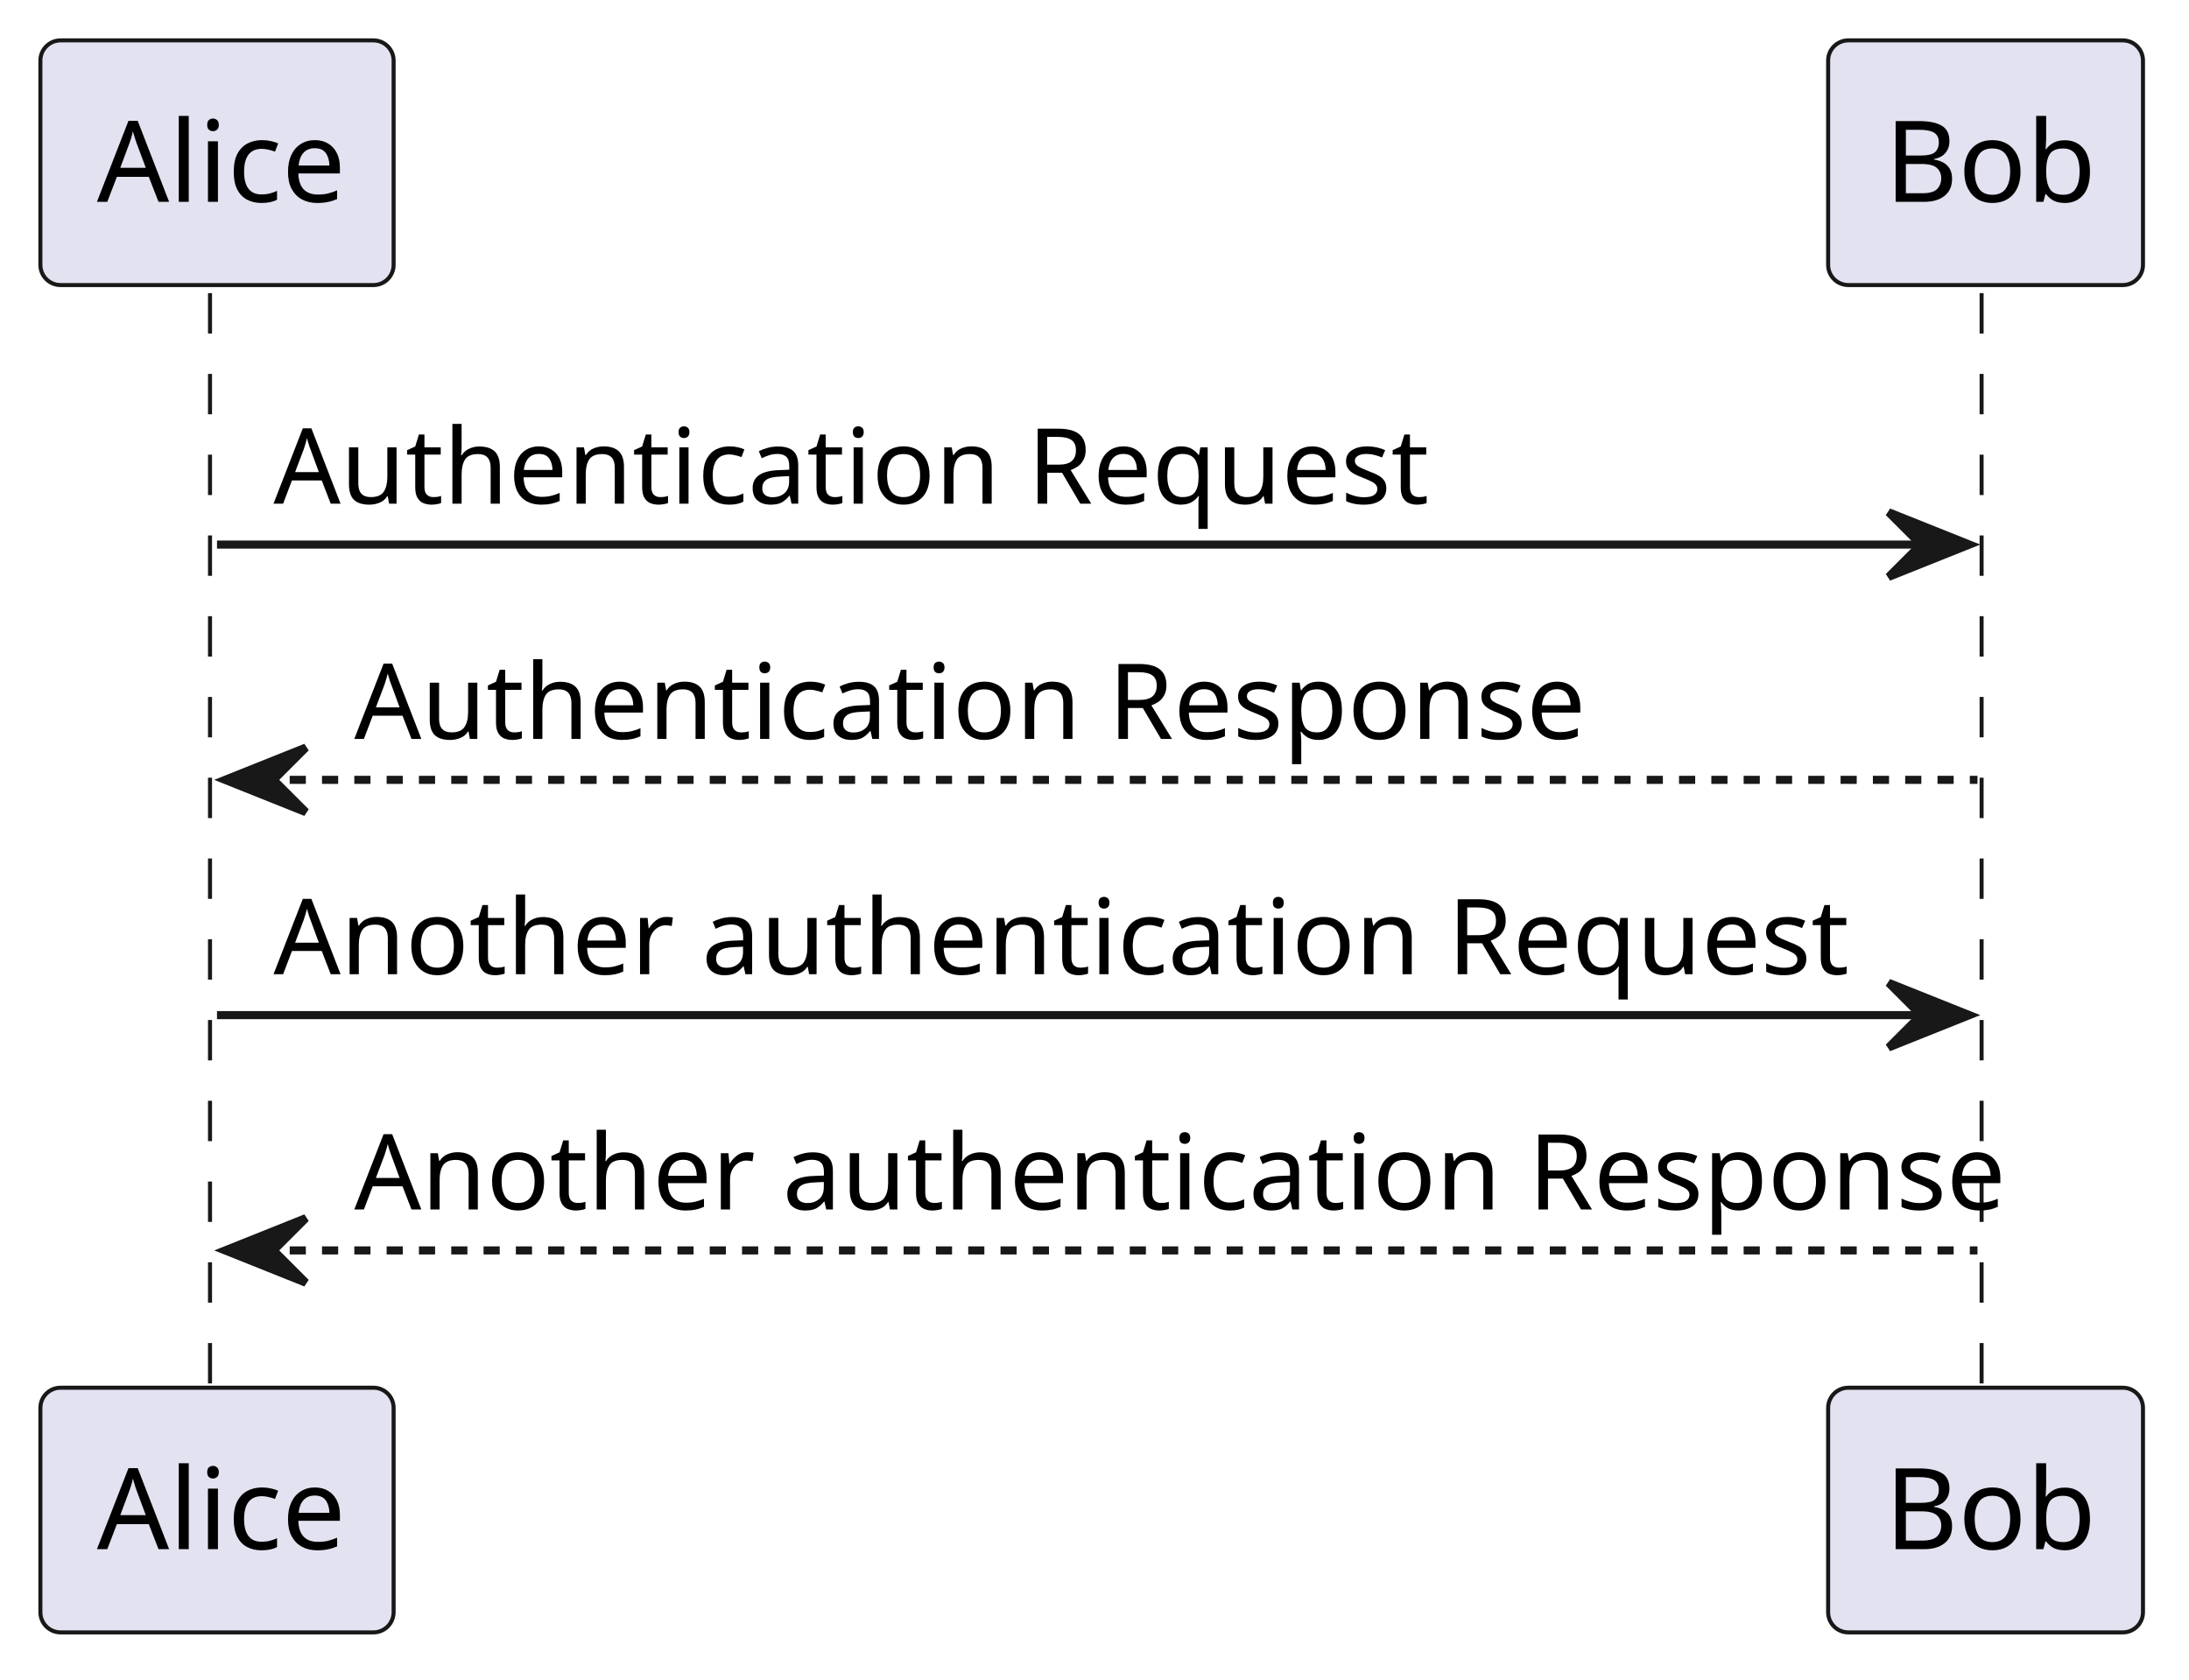
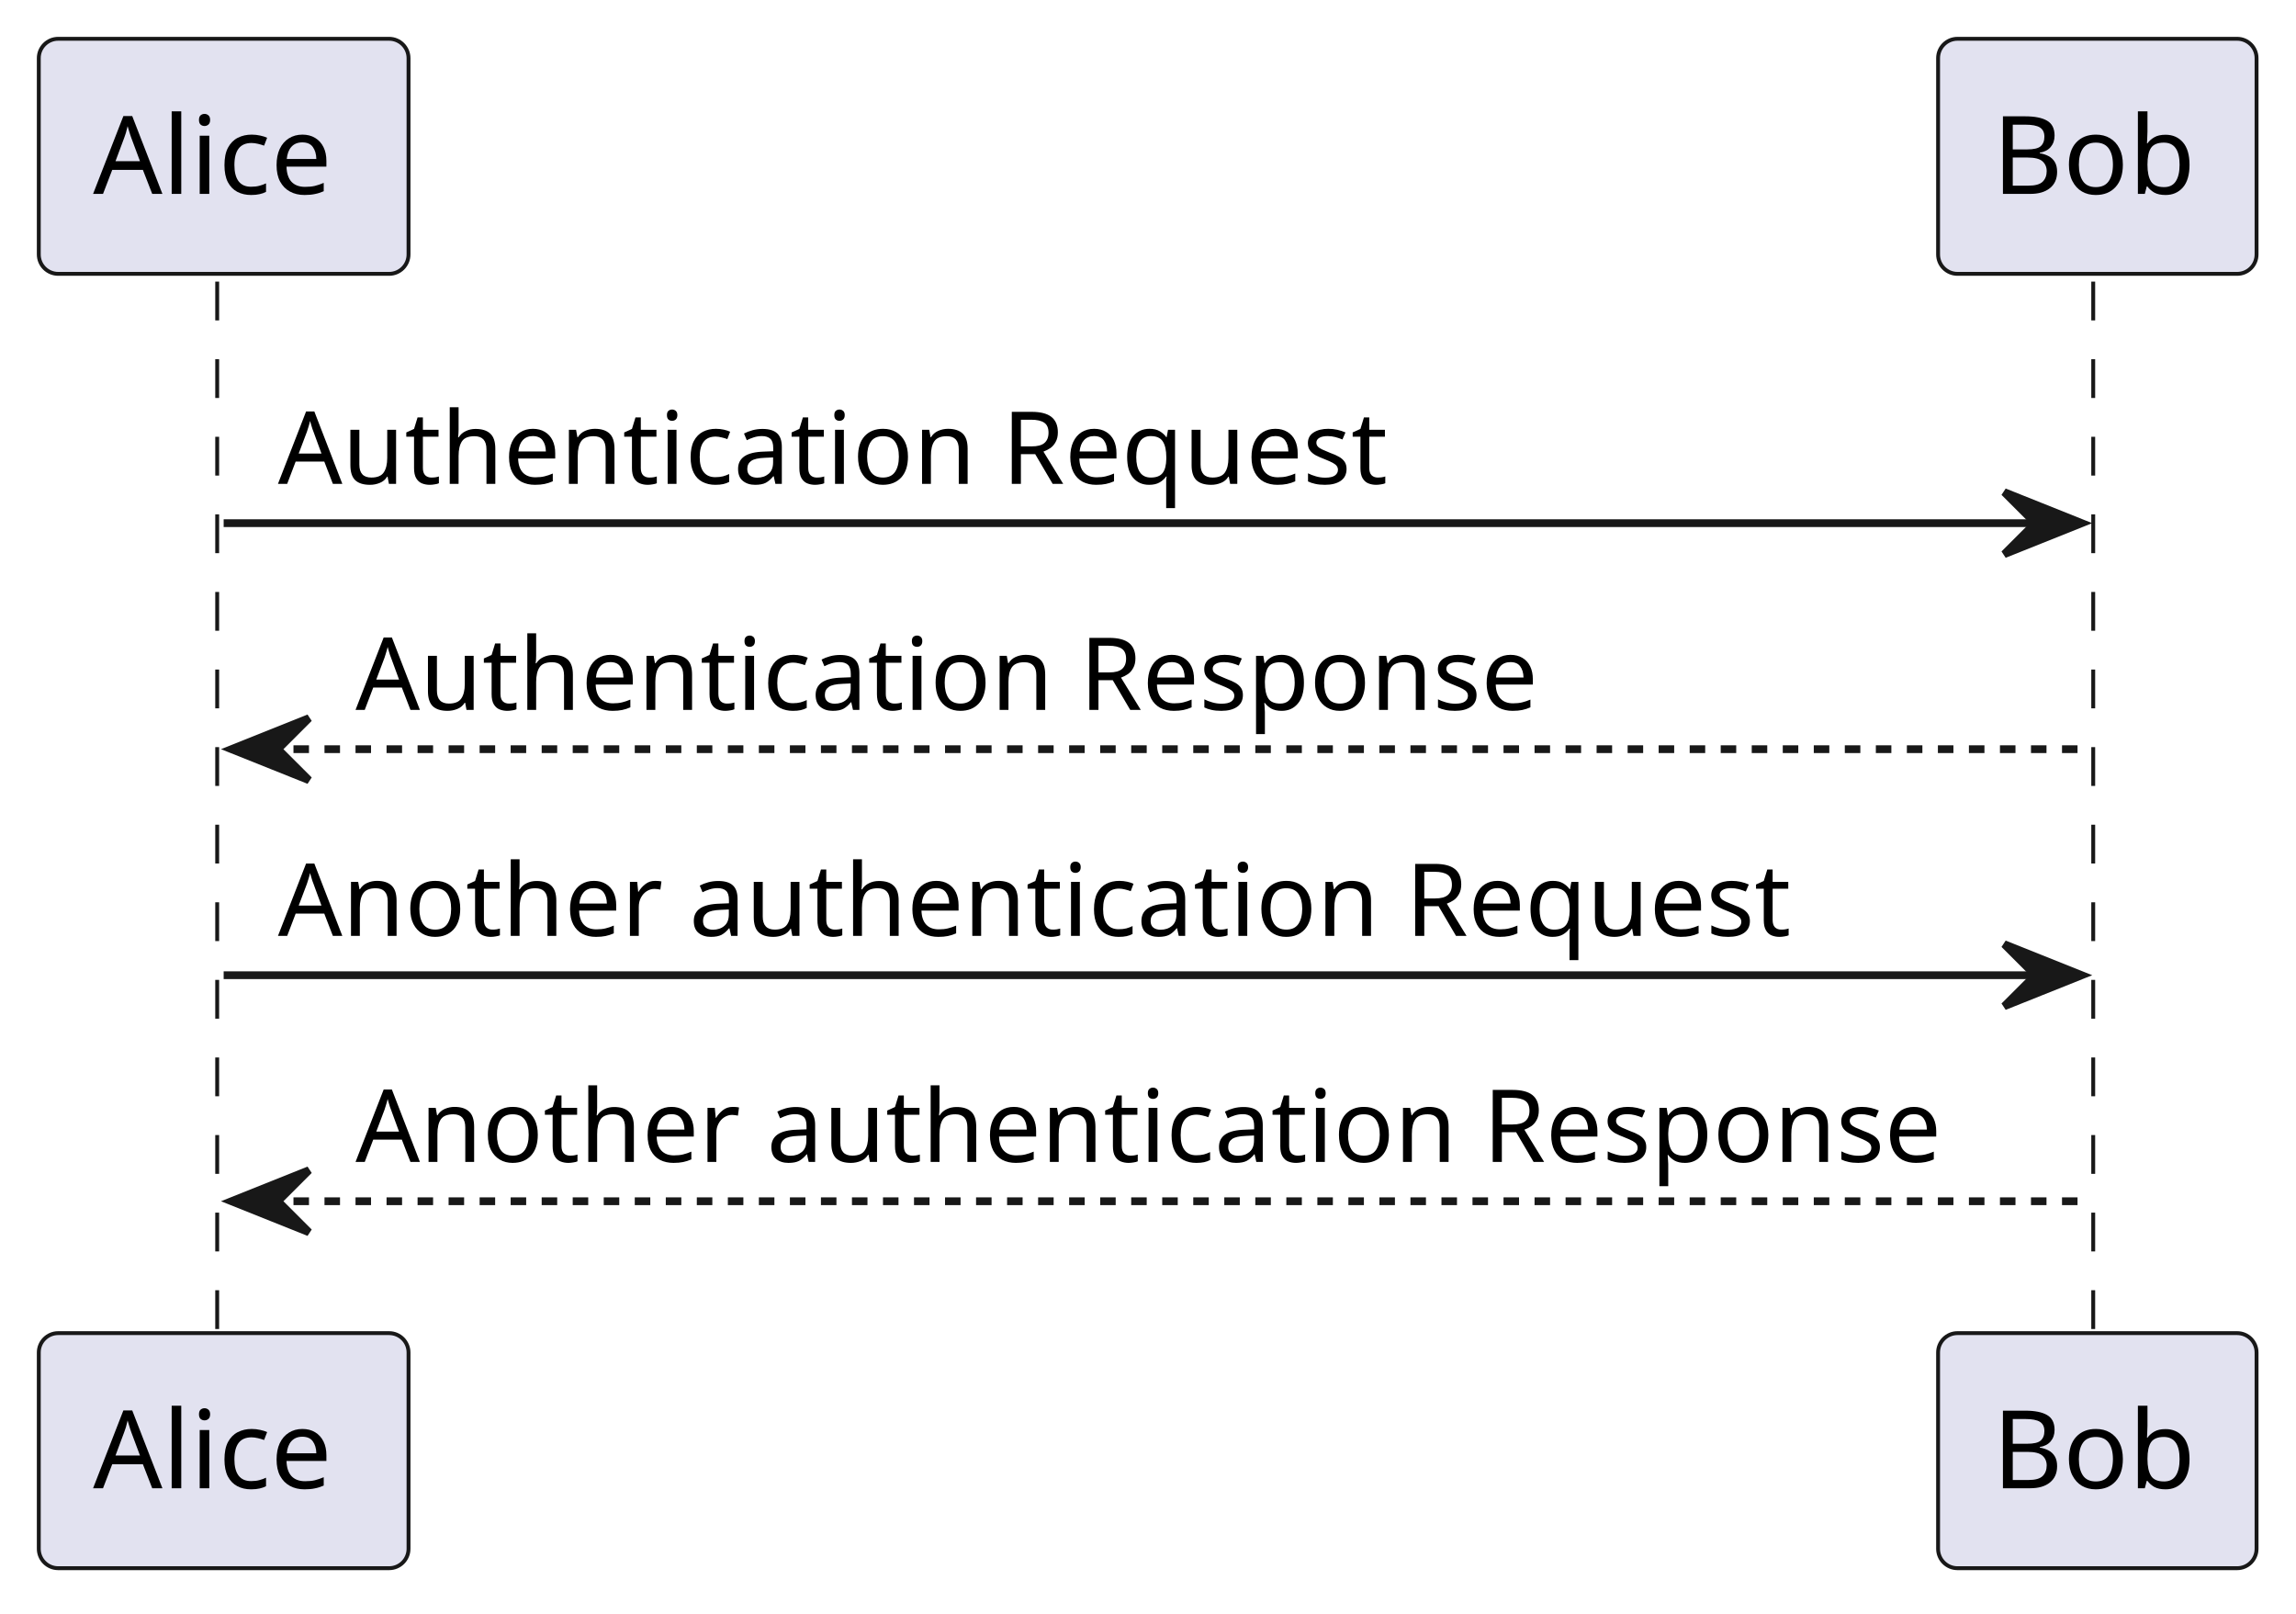
- <svg xmlns="http://www.w3.org/2000/svg" contentStyleType="text/css" data-diagram-type="SEQUENCE" height="208px" preserveAspectRatio="none" style="width:271px;height:208px;background:#FFFFFF;" version="1.1" viewBox="0 0 271 208" width="271px" zoomAndPan="magnify">
+ <svg xmlns="http://www.w3.org/2000/svg" contentStyleType="text/css" data-diagram-type="SEQUENCE" height="208px" preserveAspectRatio="none" style="width:296px;height:208px;background:#FFFFFF;" version="1.1" viewBox="0 0 296 208" width="296px" zoomAndPan="magnify">
  <defs />
  <g>
    <g class="participant-lifeline" data-entity-uid="part1" data-qualified-name="Alice" id="part1-lifeline">
      <g>
-         <rect fill="#000000" fill-opacity="0" height="136.531" width="8" x="22.865" y="36.297" />
-         <line style="stroke:#181818;stroke-width:0.5;stroke-dasharray:5,5;" x1="26" x2="26" y1="36.297" y2="172.828" />
+         <rect fill="#000000" fill-opacity="0" height="136.531" width="8" x="24.834" y="36.297" />
+         <line style="stroke:#181818;stroke-width:0.5;stroke-dasharray:5,5;" x1="28" x2="28" y1="36.297" y2="172.828" />
      </g>
    </g>
    <g class="participant-lifeline" data-entity-uid="part2" data-qualified-name="Bob" id="part2-lifeline">
      <g>
-         <rect fill="#000000" fill-opacity="0" height="136.531" width="8" x="241.814" y="36.297" />
-         <line style="stroke:#181818;stroke-width:0.5;stroke-dasharray:5,5;" x1="245.325" x2="245.325" y1="36.297" y2="172.828" />
+         <rect fill="#000000" fill-opacity="0" height="136.531" width="8" x="266.387" y="36.297" />
+         <line style="stroke:#181818;stroke-width:0.5;stroke-dasharray:5,5;" x1="269.858" x2="269.858" y1="36.297" y2="172.828" />
      </g>
    </g>
    <g class="participant participant-head" data-entity-uid="part1" data-qualified-name="Alice" id="part1-head">
-       <rect fill="#E2E2F0" height="30.297" rx="2.5" ry="2.5" style="stroke:#181818;stroke-width:0.5;" width="43.73" x="5" y="5" />
-       <text fill="#000000" font-family="sans-serif" font-size="14" lengthAdjust="spacing" textLength="29.73" x="12" y="24.995">Alice</text>
+       <rect fill="#E2E2F0" height="30.297" rx="2.5" ry="2.5" style="stroke:#181818;stroke-width:0.5;" width="47.667" x="5" y="5" />
+       <text fill="#000000" font-family="sans-serif" font-size="14" lengthAdjust="spacing" textLength="33.667" x="12" y="24.995">Alice</text>
    </g>
    <g class="participant participant-tail" data-entity-uid="part1" data-qualified-name="Alice" id="part1-tail">
-       <rect fill="#E2E2F0" height="30.297" rx="2.5" ry="2.5" style="stroke:#181818;stroke-width:0.5;" width="43.73" x="5" y="171.828" />
-       <text fill="#000000" font-family="sans-serif" font-size="14" lengthAdjust="spacing" textLength="29.73" x="12" y="191.823">Alice</text>
+       <rect fill="#E2E2F0" height="30.297" rx="2.5" ry="2.5" style="stroke:#181818;stroke-width:0.5;" width="47.667" x="5" y="171.828" />
+       <text fill="#000000" font-family="sans-serif" font-size="14" lengthAdjust="spacing" textLength="33.667" x="12" y="191.823">Alice</text>
    </g>
    <g class="participant participant-head" data-entity-uid="part2" data-qualified-name="Bob" id="part2-head">
-       <rect fill="#E2E2F0" height="30.297" rx="2.5" ry="2.5" style="stroke:#181818;stroke-width:0.5;" width="38.978" x="226.325" y="5" />
-       <text fill="#000000" font-family="sans-serif" font-size="14" lengthAdjust="spacing" textLength="24.979" x="233.325" y="24.995">Bob</text>
+       <rect fill="#E2E2F0" height="30.297" rx="2.5" ry="2.5" style="stroke:#181818;stroke-width:0.5;" width="41.057" x="249.858" y="5" />
+       <text fill="#000000" font-family="sans-serif" font-size="14" lengthAdjust="spacing" textLength="27.057" x="256.858" y="24.995">Bob</text>
    </g>
    <g class="participant participant-tail" data-entity-uid="part2" data-qualified-name="Bob" id="part2-tail">
-       <rect fill="#E2E2F0" height="30.297" rx="2.5" ry="2.5" style="stroke:#181818;stroke-width:0.5;" width="38.978" x="226.325" y="171.828" />
-       <text fill="#000000" font-family="sans-serif" font-size="14" lengthAdjust="spacing" textLength="24.979" x="233.325" y="191.823">Bob</text>
+       <rect fill="#E2E2F0" height="30.297" rx="2.5" ry="2.5" style="stroke:#181818;stroke-width:0.5;" width="41.057" x="249.858" y="171.828" />
+       <text fill="#000000" font-family="sans-serif" font-size="14" lengthAdjust="spacing" textLength="27.057" x="256.858" y="191.823">Bob</text>
    </g>
    <g class="message" data-entity-1="part1" data-entity-2="part2" id="msg1">
-       <polygon fill="#181818" points="233.814,63.43,243.814,67.43,233.814,71.43,237.814,67.43" style="stroke:#181818;stroke-width:1;" />
-       <line style="stroke:#181818;stroke-width:1;" x1="26.865" x2="239.814" y1="67.43" y2="67.43" />
-       <text fill="#000000" font-family="sans-serif" font-size="13" lengthAdjust="spacing" textLength="136.348" x="33.865" y="62.364">Authentication Request</text>
+       <polygon fill="#181818" points="258.387,63.43,268.387,67.43,258.387,71.43,262.387,67.43" style="stroke:#181818;stroke-width:1;" />
+       <line style="stroke:#181818;stroke-width:1;" x1="28.834" x2="264.387" y1="67.43" y2="67.43" />
+       <text fill="#000000" font-family="sans-serif" font-size="13" lengthAdjust="spacing" textLength="152.953" x="35.834" y="62.364">Authentication Request</text>
    </g>
    <g class="message" data-entity-1="part2" data-entity-2="part1" id="msg2">
-       <polygon fill="#181818" points="37.865,92.562,27.865,96.562,37.865,100.562,33.865,96.562" style="stroke:#181818;stroke-width:1;" />
-       <line style="stroke:#181818;stroke-width:1;stroke-dasharray:2,2;" x1="31.865" x2="244.814" y1="96.562" y2="96.562" />
-       <text fill="#000000" font-family="sans-serif" font-size="13" lengthAdjust="spacing" textLength="145.31" x="43.865" y="91.497">Authentication Response</text>
+       <polygon fill="#181818" points="39.834,92.562,29.834,96.562,39.834,100.562,35.834,96.562" style="stroke:#181818;stroke-width:1;" />
+       <line style="stroke:#181818;stroke-width:1;stroke-dasharray:2,2;" x1="33.834" x2="269.387" y1="96.562" y2="96.562" />
+       <text fill="#000000" font-family="sans-serif" font-size="13" lengthAdjust="spacing" textLength="162.583" x="45.834" y="91.497">Authentication Response</text>
    </g>
    <g class="message" data-entity-1="part1" data-entity-2="part2" id="msg3">
-       <polygon fill="#181818" points="233.814,121.695,243.814,125.695,233.814,129.695,237.814,125.695" style="stroke:#181818;stroke-width:1;" />
-       <line style="stroke:#181818;stroke-width:1;" x1="26.865" x2="239.814" y1="125.695" y2="125.695" />
-       <text fill="#000000" font-family="sans-serif" font-size="13" lengthAdjust="spacing" textLength="185.986" x="33.865" y="120.629">Another authentication Request</text>
+       <polygon fill="#181818" points="258.387,121.695,268.387,125.695,258.387,129.695,262.387,125.695" style="stroke:#181818;stroke-width:1;" />
+       <line style="stroke:#181818;stroke-width:1;" x1="28.834" x2="264.387" y1="125.695" y2="125.695" />
+       <text fill="#000000" font-family="sans-serif" font-size="13" lengthAdjust="spacing" textLength="207.924" x="35.834" y="120.629">Another authentication Request</text>
    </g>
    <g class="message" data-entity-1="part2" data-entity-2="part1" id="msg4">
-       <polygon fill="#181818" points="37.865,150.828,27.865,154.828,37.865,158.828,33.865,154.828" style="stroke:#181818;stroke-width:1;" />
-       <line style="stroke:#181818;stroke-width:1;stroke-dasharray:2,2;" x1="31.865" x2="244.814" y1="154.828" y2="154.828" />
-       <text fill="#000000" font-family="sans-serif" font-size="13" lengthAdjust="spacing" textLength="194.949" x="43.865" y="149.762">Another authentication Response</text>
+       <polygon fill="#181818" points="39.834,150.828,29.834,154.828,39.834,158.828,35.834,154.828" style="stroke:#181818;stroke-width:1;" />
+       <line style="stroke:#181818;stroke-width:1;stroke-dasharray:2,2;" x1="33.834" x2="269.387" y1="154.828" y2="154.828" />
+       <text fill="#000000" font-family="sans-serif" font-size="13" lengthAdjust="spacing" textLength="217.553" x="45.834" y="149.762">Another authentication Response</text>
    </g>
  </g>
</svg>
